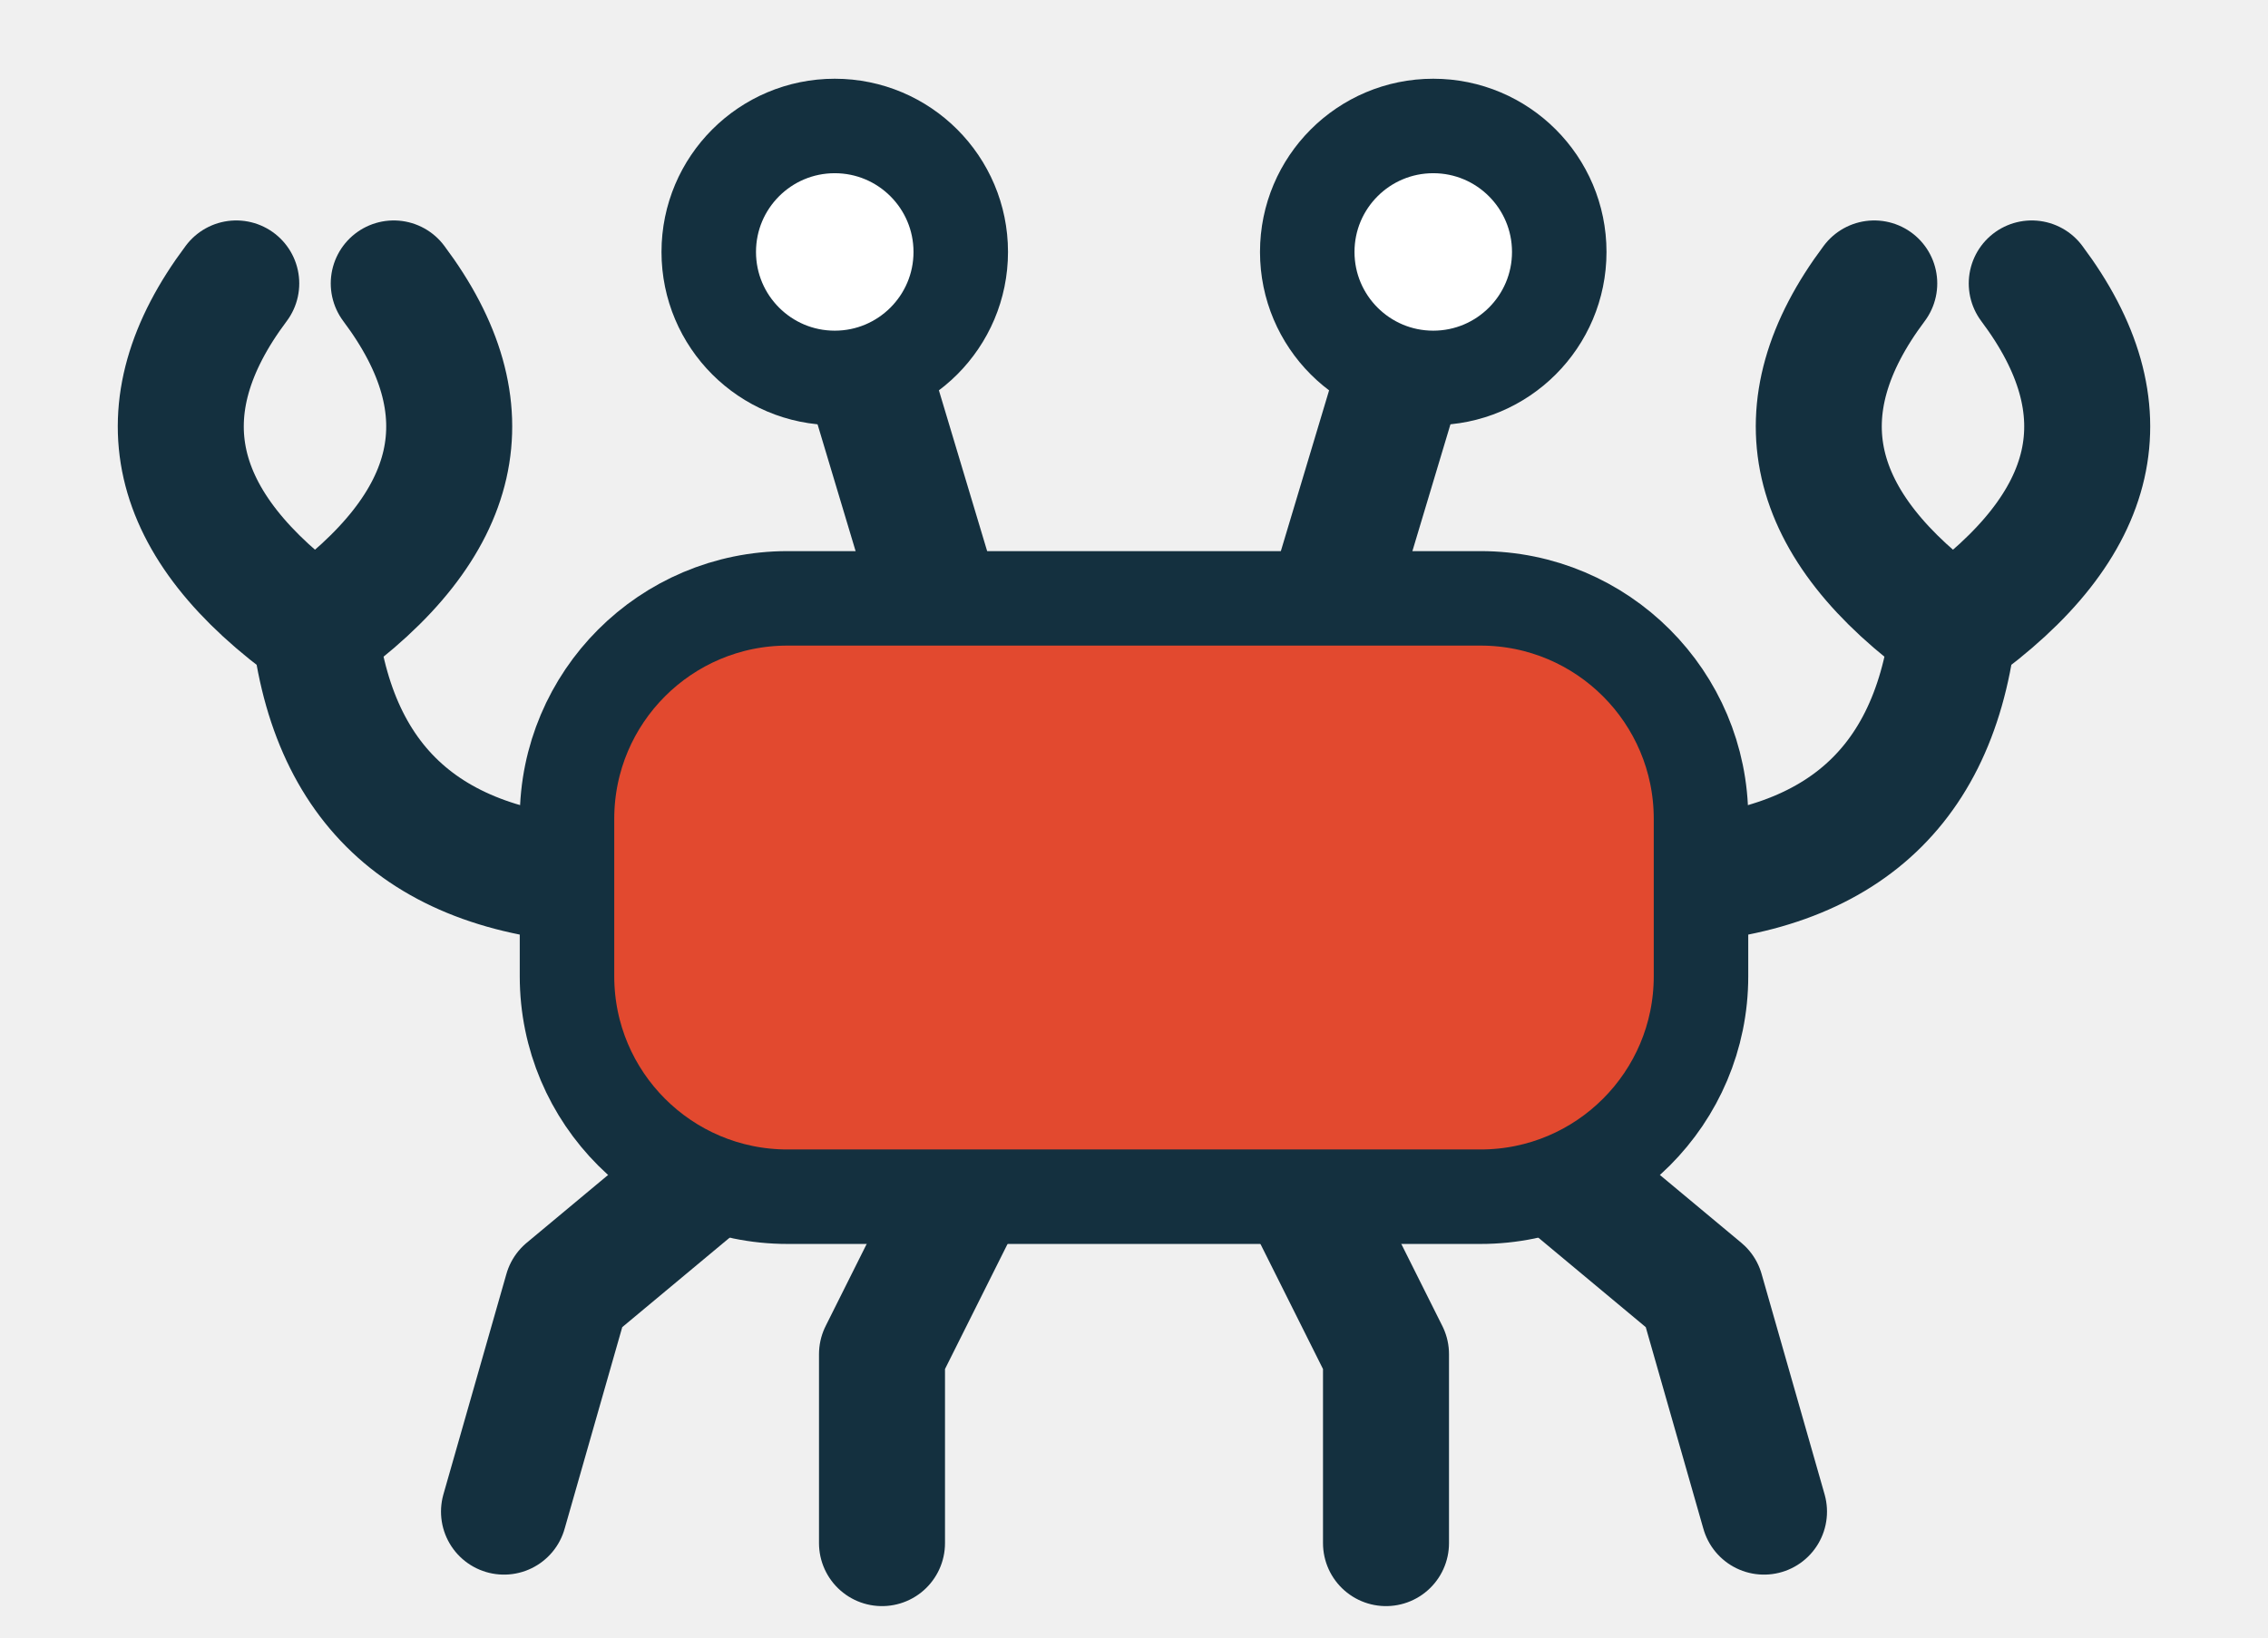
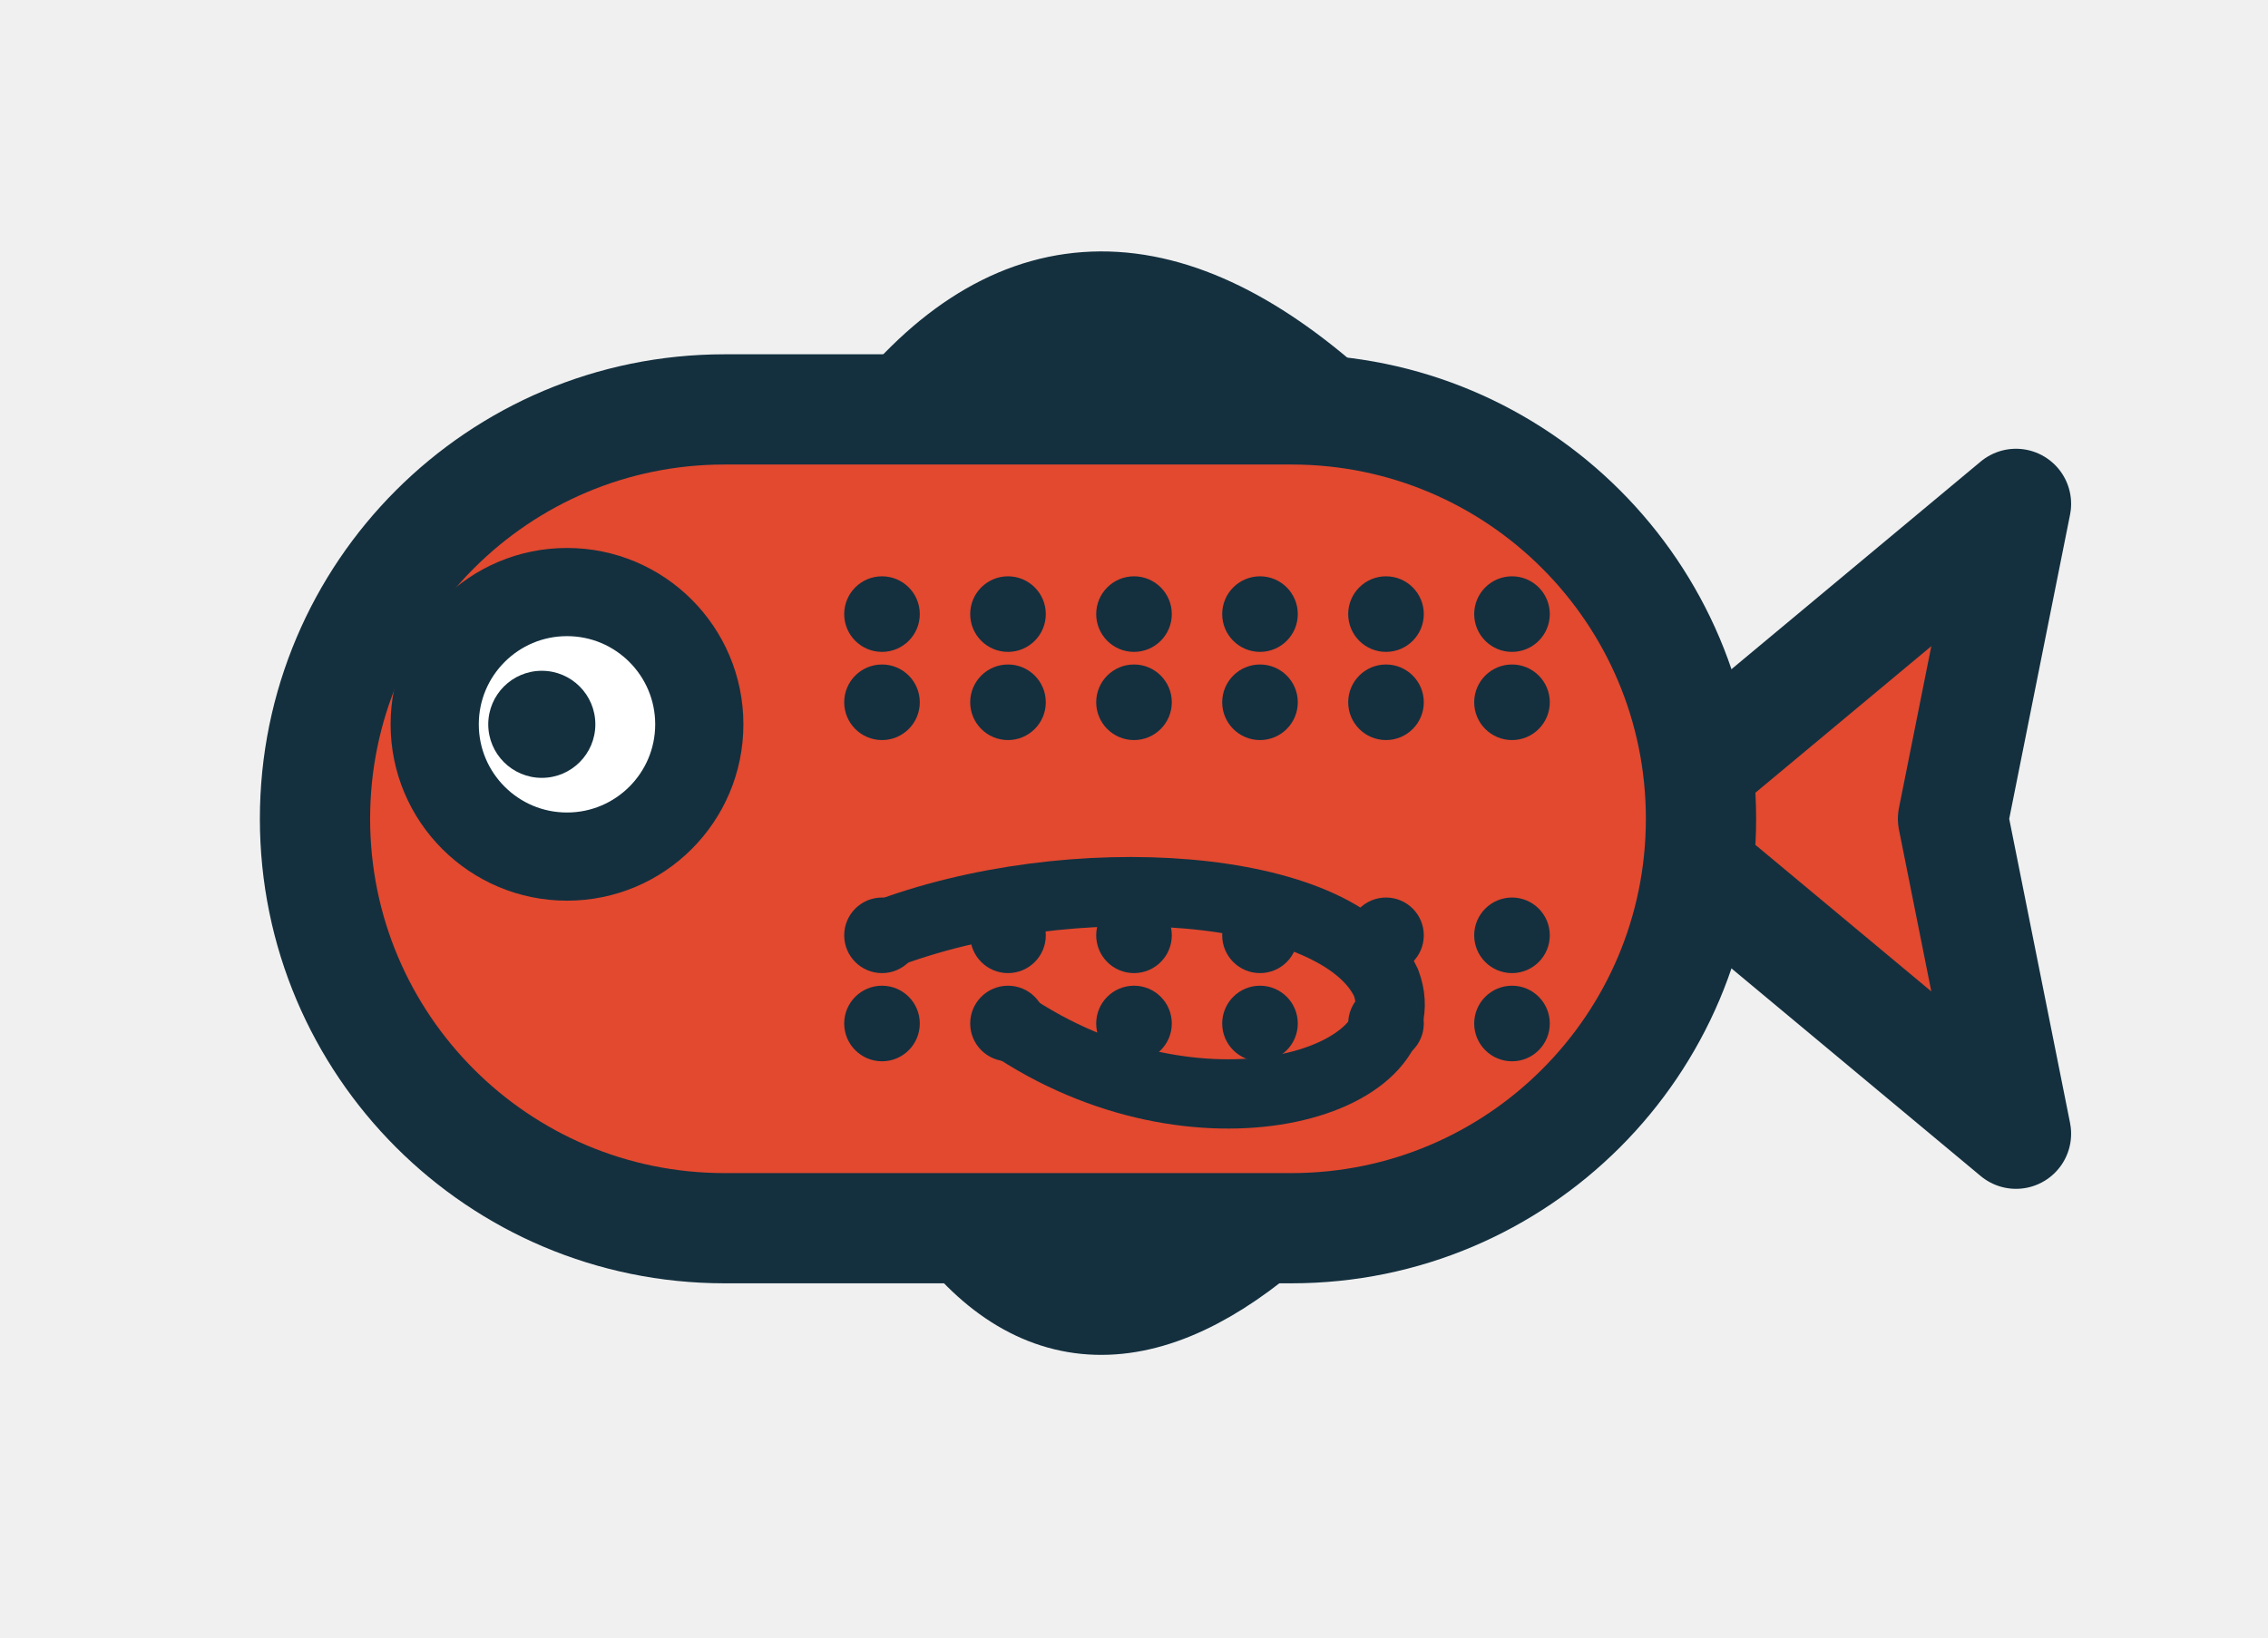
<svg xmlns="http://www.w3.org/2000/svg" viewBox="0 0 72 52">
-   <g fill="none" stroke="#14303F" stroke-width="4" stroke-linecap="round" stroke-linejoin="round">
-     <path d="M24 36 l-6 5 l-2 7M31 37 l-3 6 l0 6M41 37 l3 6 l0 6M48 36 l6 5 l2 7M30 20 L27 10M42 20 L45 10" />
+   <path d="M52 26 L64 16 L62 26 L64 36 Z" fill="#E2492F" stroke="#14303F" stroke-width="3.5" stroke-linejoin="round" />
+   <g fill="none" stroke="#14303F" stroke-width="3.5" stroke-linecap="round">
+     <path d="M28 14 Q34 6 42 13" />
+     <path d="M30 38 Q34 44 40 39" />
  </g>
-   <g fill="none" stroke="#14303F" stroke-width="4" stroke-linecap="round" stroke-linejoin="round">
-     <path d="M20 28 Q11 28 10 20M52 28 Q61 28 62 20M10 20 Q3 15 7.5 9M10 20 Q17 15 12.5 9M62 20 Q55 15 59.5 9M62 20 Q69 15 64.5 9" />
-   </g>
-   <rect x="18" y="19" width="36" height="19" rx="7" fill="#E2492F" stroke="#14303F" stroke-width="3" />
-   <circle cx="26.5" cy="8" r="4" fill="#fff" stroke="#14303F" stroke-width="3" />
-   <circle cx="45.5" cy="8" r="4" fill="#fff" stroke="#14303F" stroke-width="3" />
+   <rect x="10" y="13" width="44" height="26" rx="13" fill="#E2492F" stroke="#14303F" stroke-width="3.5" />
+   <circle cx="28" cy="19.5" r="1.2" fill="#14303F" />
+   <circle cx="28" cy="22.3" r="1.2" fill="#14303F" />
+   <circle cx="32" cy="19.5" r="1.2" fill="#14303F" />
+   <circle cx="32" cy="22.3" r="1.2" fill="#14303F" />
+   <circle cx="36" cy="19.5" r="1.2" fill="#14303F" />
+   <circle cx="36" cy="22.3" r="1.2" fill="#14303F" />
+   <circle cx="40" cy="19.5" r="1.2" fill="#14303F" />
+   <circle cx="40" cy="22.3" r="1.2" fill="#14303F" />
+   <circle cx="44" cy="19.5" r="1.2" fill="#14303F" />
+   <circle cx="44" cy="22.3" r="1.2" fill="#14303F" />
+   <circle cx="48" cy="19.5" r="1.2" fill="#14303F" />
+   <circle cx="48" cy="22.3" r="1.2" fill="#14303F" />
+   <circle cx="28" cy="29.7" r="1.2" fill="#14303F" />
+   <circle cx="28" cy="32.5" r="1.2" fill="#14303F" />
+   <circle cx="32" cy="29.7" r="1.2" fill="#14303F" />
+   <circle cx="32" cy="32.5" r="1.2" fill="#14303F" />
+   <circle cx="36" cy="29.7" r="1.2" fill="#14303F" />
+   <circle cx="36" cy="32.5" r="1.2" fill="#14303F" />
+   <circle cx="40" cy="29.7" r="1.2" fill="#14303F" />
+   <circle cx="40" cy="32.5" r="1.2" fill="#14303F" />
+   <circle cx="44" cy="29.7" r="1.2" fill="#14303F" />
+   <circle cx="44" cy="32.5" r="1.2" fill="#14303F" />
+   <circle cx="48" cy="29.7" r="1.2" fill="#14303F" />
+   <circle cx="48" cy="32.5" r="1.2" fill="#14303F" />
+   <path d="M28 29.7 C34 27.4 42.5 28 44 31.2 C45.2 34.4 38 36.6 32 32.5" fill="none" stroke="#14303F" stroke-width="2.2" stroke-linecap="round" />
+   <circle cx="18" cy="23" r="4.2" fill="#fff" stroke="#14303F" stroke-width="2.8" />
+   <circle cx="17.2" cy="23" r="1.7" fill="#14303F" />
</svg>
